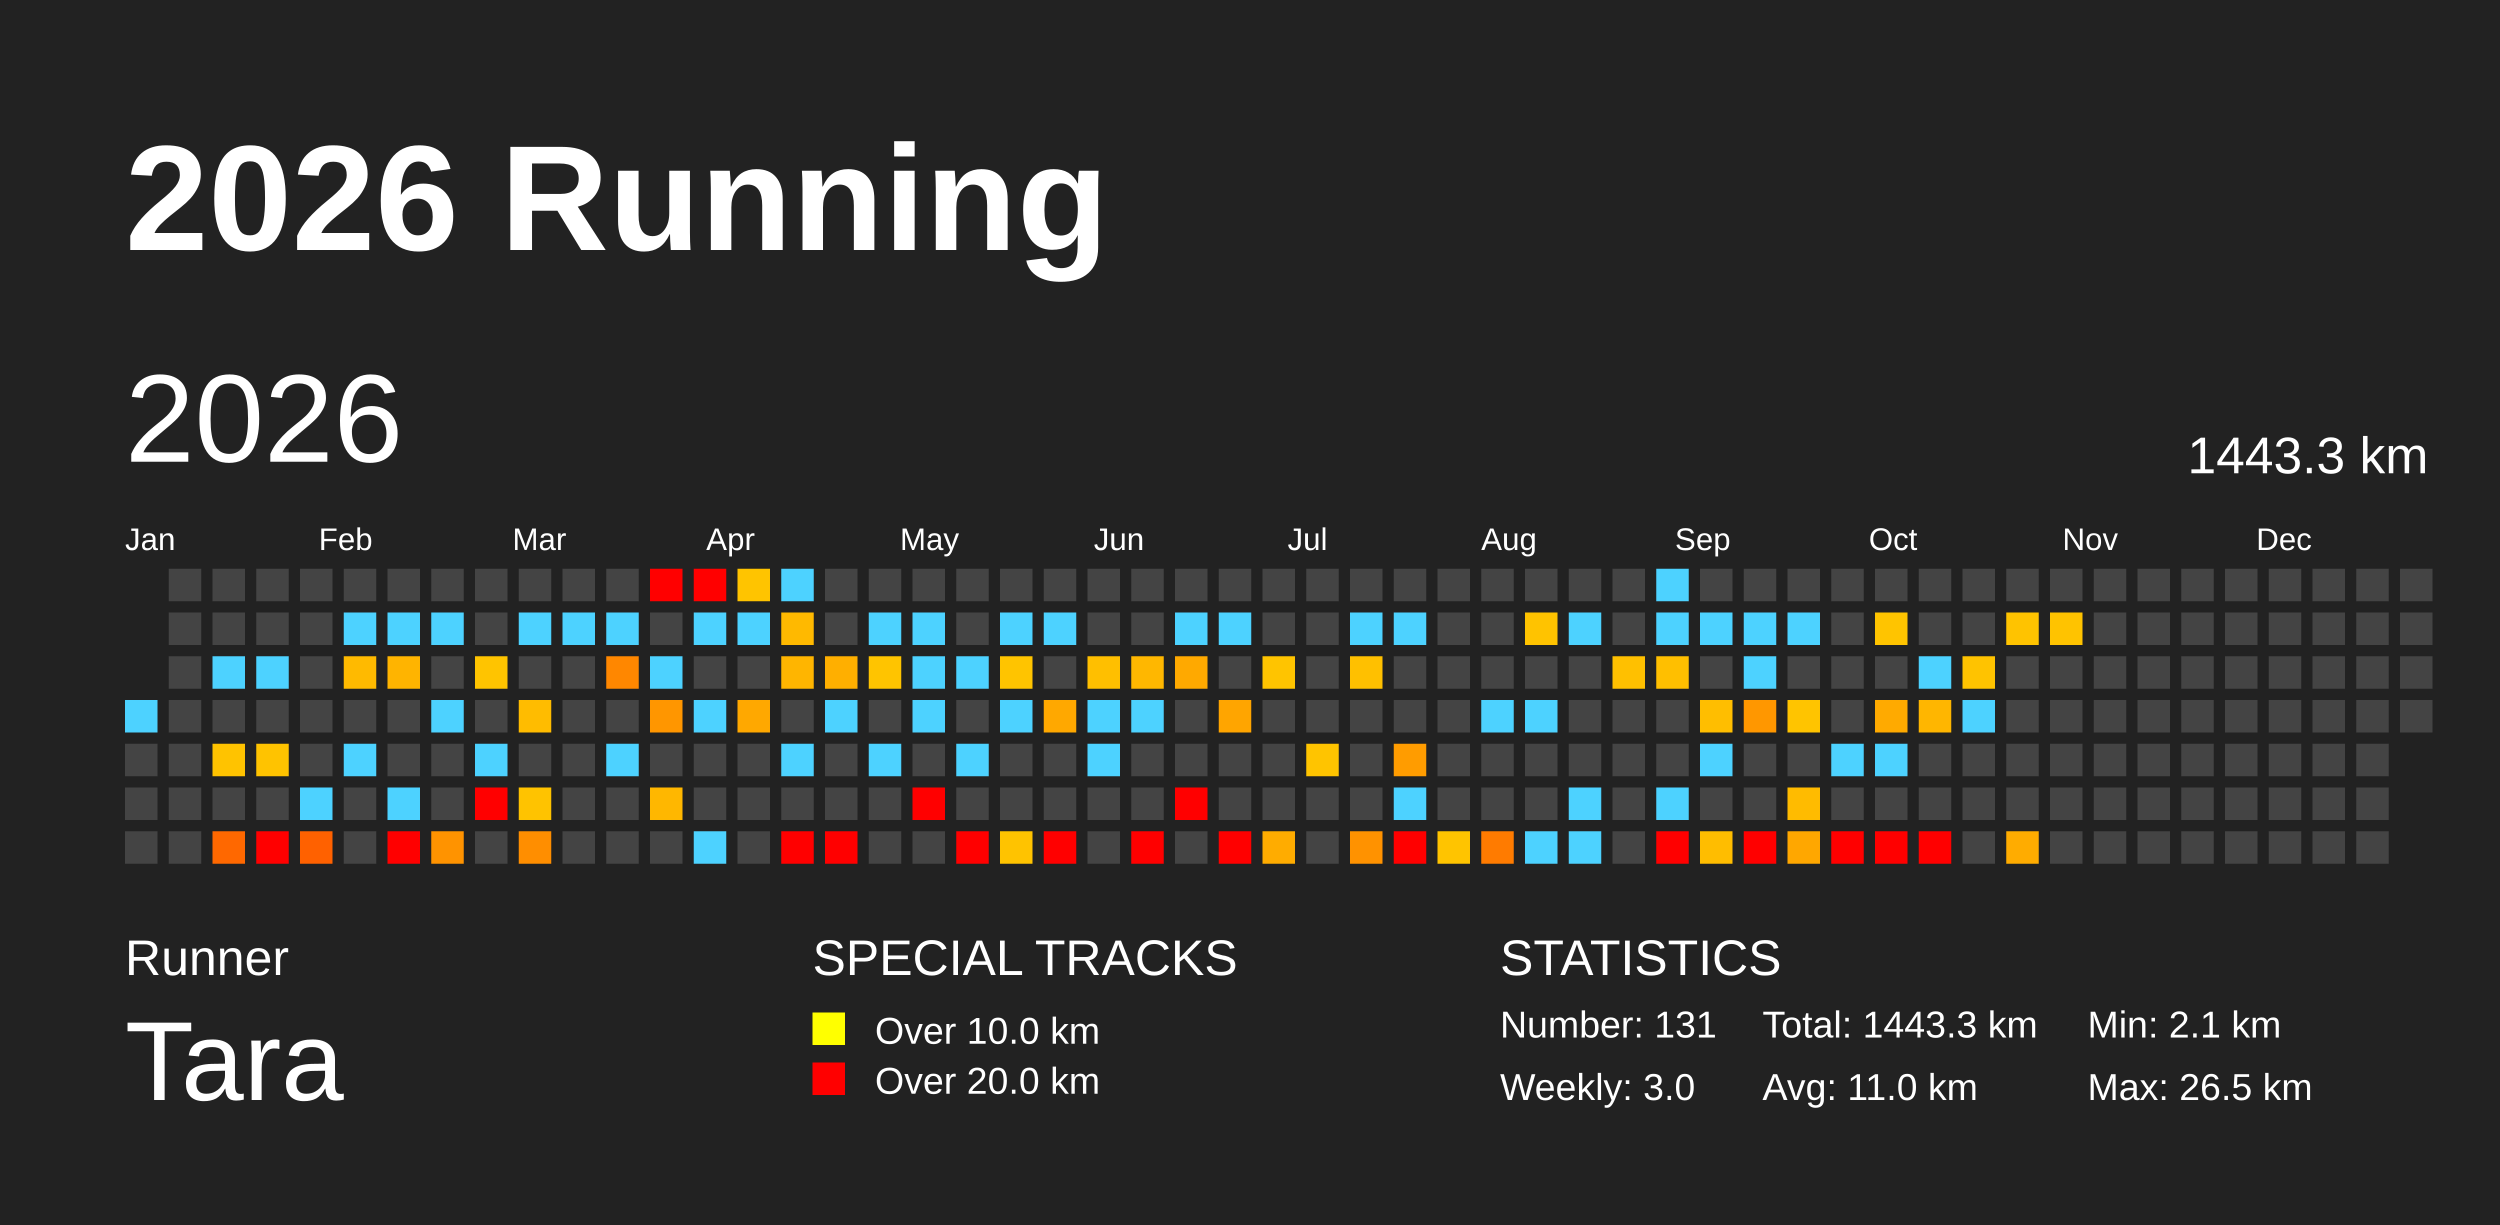
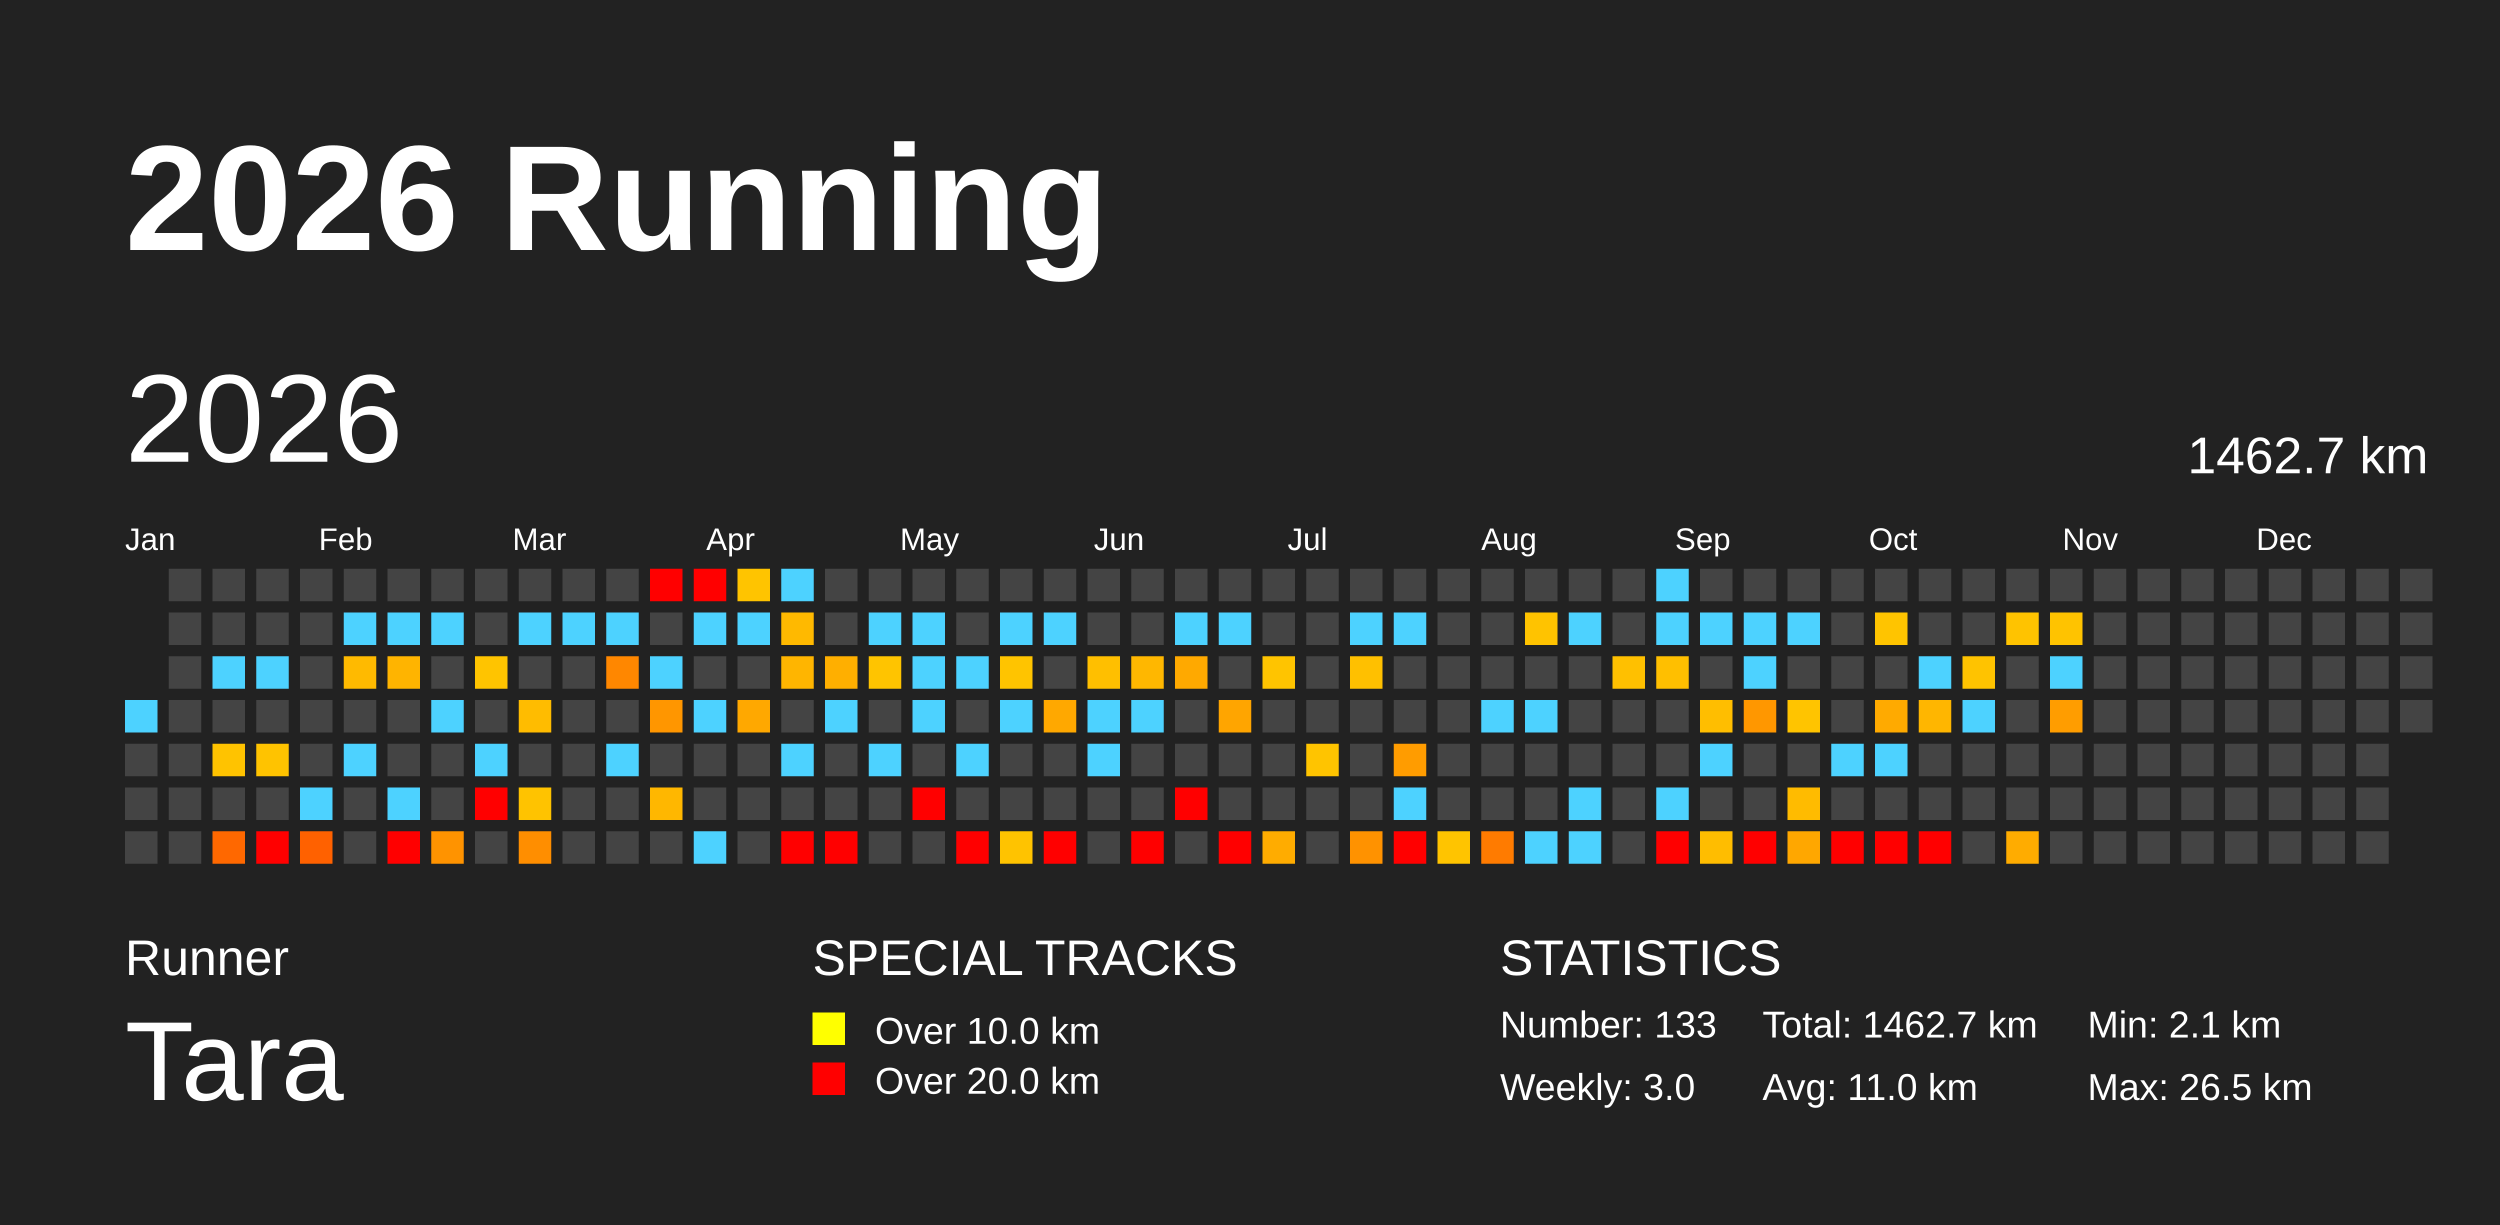
<svg xmlns="http://www.w3.org/2000/svg" baseProfile="full" height="98mm" version="1.1" viewBox="0,0,200,98" width="200mm">
  <defs>
    <pattern height="2" id="indoor-stripe" patternUnits="userSpaceOnUse" width="2">
      <line stroke="white" stroke-opacity="0.45" stroke-width="0.5" x1="0" x2="2" y1="2" y2="0" />
    </pattern>
  </defs>
  <rect fill="#222222" height="98" width="200" x="0" y="0" />
  <text fill="#FFFFFF" style="font-size:12px; font-family:Arial; font-weight:bold;" x="10" y="20">2026 Running</text>
  <text fill="#FFFFFF" style="font-size:4px; font-family:Arial" x="10" y="78">Runner</text>
  <text fill="#FFFFFF" style="font-size:9px; font-family:Arial" x="10" y="88">Tara</text>
  <text fill="#FFFFFF" style="font-size:4px; font-family:Arial" x="65" y="78">SPECIAL TRACKS</text>
  <rect fill="yellow" height="2.6" width="2.6" x="65" y="81" />
  <text fill="#FFFFFF" style="font-size:3px; font-family:Arial" x="70" y="83.5">Over 10.0 km</text>
  <rect fill="red" height="2.6" width="2.6" x="65" y="85" />
  <text fill="#FFFFFF" style="font-size:3px; font-family:Arial" x="70" y="87.5">Over 20.0 km</text>
  <text fill="#FFFFFF" style="font-size:4px; font-family:Arial" x="120" y="78">STATISTICS</text>
-   <text fill="#FFFFFF" style="font-size:3px; font-family:Arial" x="120" y="83">Number: 131</text>
+   <text fill="#FFFFFF" style="font-size:3px; font-family:Arial" x="120" y="83">Number: 133</text>
  <text fill="#FFFFFF" style="font-size:3px; font-family:Arial" x="120" y="88">Weekly: 3.0</text>
-   <text fill="#FFFFFF" style="font-size:3px; font-family:Arial" x="141" y="83">Total: 1443.3 km</text>
+   <text fill="#FFFFFF" style="font-size:3px; font-family:Arial" x="141" y="83">Total: 1462.7 km</text>
  <text fill="#FFFFFF" style="font-size:3px; font-family:Arial" x="141" y="88">Avg: 11.0 km</text>
  <text fill="#FFFFFF" style="font-size:3px; font-family:Arial" x="167" y="83">Min: 2.1 km</text>
  <text fill="#FFFFFF" style="font-size:3px; font-family:Arial" x="167" y="88">Max: 26.5 km</text>
  <text dominant-baseline="hanging" fill="#FFFFFF" style="font-size:10.0px; font-family:Arial;" x="10" y="30">2026</text>
-   <text dominant-baseline="hanging" fill="#FFFFFF" style="font-size:4.125px; font-family:Arial;" x="175" y="35">1443.3 km</text>
+   <text dominant-baseline="hanging" fill="#FFFFFF" style="font-size:4.125px; font-family:Arial;" x="175" y="35">1462.7 km</text>
  <text fill="#FFFFFF" style="font-size:2.5px; font-family:Arial" x="10.0" y="44">Jan</text>
  <text fill="#FFFFFF" style="font-size:2.5px; font-family:Arial" x="25.5" y="44">Feb</text>
  <text fill="#FFFFFF" style="font-size:2.5px; font-family:Arial" x="41.0" y="44">Mar</text>
  <text fill="#FFFFFF" style="font-size:2.5px; font-family:Arial" x="56.5" y="44">Apr</text>
  <text fill="#FFFFFF" style="font-size:2.5px; font-family:Arial" x="72.0" y="44">May</text>
  <text fill="#FFFFFF" style="font-size:2.5px; font-family:Arial" x="87.5" y="44">Jun</text>
  <text fill="#FFFFFF" style="font-size:2.5px; font-family:Arial" x="103.0" y="44">Jul</text>
  <text fill="#FFFFFF" style="font-size:2.5px; font-family:Arial" x="118.5" y="44">Aug</text>
  <text fill="#FFFFFF" style="font-size:2.5px; font-family:Arial" x="134.0" y="44">Sep</text>
  <text fill="#FFFFFF" style="font-size:2.5px; font-family:Arial" x="149.5" y="44">Oct</text>
  <text fill="#FFFFFF" style="font-size:2.5px; font-family:Arial" x="165.0" y="44">Nov</text>
  <text fill="#FFFFFF" style="font-size:2.5px; font-family:Arial" x="180.5" y="44">Dec</text>
  <rect fill="#4dd2ff" height="2.6" width="2.6" x="10.0" y="56.0" />
  <rect fill="#444444" height="2.6" width="2.6" x="10.0" y="59.5" />
  <rect fill="#444444" height="2.6" width="2.6" x="10.0" y="63.0" />
  <rect fill="#444444" height="2.6" width="2.6" x="10.0" y="66.5" />
  <rect fill="#444444" height="2.6" width="2.6" x="13.5" y="45.5" />
  <rect fill="#444444" height="2.6" width="2.6" x="13.5" y="49.0" />
  <rect fill="#444444" height="2.6" width="2.6" x="13.5" y="52.5" />
  <rect fill="#444444" height="2.6" width="2.6" x="13.5" y="56.0" />
  <rect fill="#444444" height="2.6" width="2.6" x="13.5" y="59.5" />
  <rect fill="#444444" height="2.6" width="2.6" x="13.5" y="63.0" />
  <rect fill="#444444" height="2.6" width="2.6" x="13.5" y="66.5" />
  <rect fill="#444444" height="2.6" width="2.6" x="17.0" y="45.5" />
  <rect fill="#444444" height="2.6" width="2.6" x="17.0" y="49.0" />
  <rect fill="#4dd2ff" height="2.6" width="2.6" x="17.0" y="52.5" />
  <rect fill="#444444" height="2.6" width="2.6" x="17.0" y="56.0" />
  <rect fill="#ffc300" height="2.6" width="2.6" x="17.0" y="59.5" />
  <rect fill="#444444" height="2.6" width="2.6" x="17.0" y="63.0" />
  <rect fill="#ff6800" height="2.6" width="2.6" x="17.0" y="66.5" />
  <rect fill="#444444" height="2.6" width="2.6" x="20.5" y="45.5" />
  <rect fill="#444444" height="2.6" width="2.6" x="20.5" y="49.0" />
  <rect fill="#4dd2ff" height="2.6" width="2.6" x="20.5" y="52.5" />
  <rect fill="#444444" height="2.6" width="2.6" x="20.5" y="56.0" />
  <rect fill="#ffc300" height="2.6" width="2.6" x="20.5" y="59.5" />
  <rect fill="#444444" height="2.6" width="2.6" x="20.5" y="63.0" />
  <rect fill="red" height="2.6" width="2.6" x="20.5" y="66.5" />
  <rect fill="#444444" height="2.6" width="2.6" x="24.0" y="45.5" />
  <rect fill="#444444" height="2.6" width="2.6" x="24.0" y="49.0" />
  <rect fill="#444444" height="2.6" width="2.6" x="24.0" y="52.5" />
  <rect fill="#444444" height="2.6" width="2.6" x="24.0" y="56.0" />
  <rect fill="#444444" height="2.6" width="2.6" x="24.0" y="59.5" />
  <rect fill="#4dd2ff" height="2.6" width="2.6" x="24.0" y="63.0" />
  <rect fill="#ff6100" height="2.6" width="2.6" x="24.0" y="66.5" />
  <rect fill="#444444" height="2.6" width="2.6" x="27.5" y="45.5" />
  <rect fill="#4dd2ff" height="2.6" width="2.6" x="27.5" y="49.0" />
  <rect fill="#ffba00" height="2.6" width="2.6" x="27.5" y="52.5" />
  <rect fill="#444444" height="2.6" width="2.6" x="27.5" y="56.0" />
  <rect fill="#4dd2ff" height="2.6" width="2.6" x="27.5" y="59.5" />
  <rect fill="#444444" height="2.6" width="2.6" x="27.5" y="63.0" />
  <rect fill="#444444" height="2.6" width="2.6" x="27.5" y="66.5" />
  <rect fill="#444444" height="2.6" width="2.6" x="31.0" y="45.5" />
  <rect fill="#4dd2ff" height="2.6" width="2.6" x="31.0" y="49.0" />
  <rect fill="#ffb400" height="2.6" width="2.6" x="31.0" y="52.5" />
  <rect fill="#444444" height="2.6" width="2.6" x="31.0" y="56.0" />
  <rect fill="#444444" height="2.6" width="2.6" x="31.0" y="59.5" />
  <rect fill="#4dd2ff" height="2.6" width="2.6" x="31.0" y="63.0" />
  <rect fill="red" height="2.6" width="2.6" x="31.0" y="66.5" />
  <rect fill="#444444" height="2.6" width="2.6" x="34.5" y="45.5" />
  <rect fill="#4dd2ff" height="2.6" width="2.6" x="34.5" y="49.0" />
  <rect fill="#444444" height="2.6" width="2.6" x="34.5" y="52.5" />
  <rect fill="#4dd2ff" height="2.6" width="2.6" x="34.5" y="56.0" />
  <rect fill="#444444" height="2.6" width="2.6" x="34.5" y="59.5" />
  <rect fill="#444444" height="2.6" width="2.6" x="34.5" y="63.0" />
  <rect fill="#ff9300" height="2.6" width="2.6" x="34.5" y="66.5" />
  <rect fill="#444444" height="2.6" width="2.6" x="38.0" y="45.5" />
  <rect fill="#444444" height="2.6" width="2.6" x="38.0" y="49.0" />
  <rect fill="#ffc400" height="2.6" width="2.6" x="38.0" y="52.5" />
  <rect fill="#444444" height="2.6" width="2.6" x="38.0" y="56.0" />
  <rect fill="#4dd2ff" height="2.6" width="2.6" x="38.0" y="59.5" />
  <rect fill="red" height="2.6" width="2.6" x="38.0" y="63.0" />
  <rect fill="#444444" height="2.6" width="2.6" x="38.0" y="66.5" />
  <rect fill="#444444" height="2.6" width="2.6" x="41.5" y="45.5" />
  <rect fill="#4dd2ff" height="2.6" width="2.6" x="41.5" y="49.0" />
  <rect fill="#444444" height="2.6" width="2.6" x="41.5" y="52.5" />
  <rect fill="#ffbc00" height="2.6" width="2.6" x="41.5" y="56.0" />
  <rect fill="#444444" height="2.6" width="2.6" x="41.5" y="59.5" />
  <rect fill="#ffc300" height="2.6" width="2.6" x="41.5" y="63.0" />
  <rect fill="#ff8e00" height="2.6" width="2.6" x="41.5" y="66.5" />
  <rect fill="#444444" height="2.6" width="2.6" x="45.0" y="45.5" />
  <rect fill="#4dd2ff" height="2.6" width="2.6" x="45.0" y="49.0" />
  <rect fill="#444444" height="2.6" width="2.6" x="45.0" y="52.5" />
  <rect fill="#444444" height="2.6" width="2.6" x="45.0" y="56.0" />
  <rect fill="#444444" height="2.6" width="2.6" x="45.0" y="59.5" />
  <rect fill="#444444" height="2.6" width="2.6" x="45.0" y="63.0" />
  <rect fill="#444444" height="2.6" width="2.6" x="45.0" y="66.5" />
  <rect fill="#444444" height="2.6" width="2.6" x="48.5" y="45.5" />
  <rect fill="#4dd2ff" height="2.6" width="2.6" x="48.5" y="49.0" />
  <rect fill="#ff8700" height="2.6" width="2.6" x="48.5" y="52.5" />
  <rect fill="#444444" height="2.6" width="2.6" x="48.5" y="56.0" />
  <rect fill="#4dd2ff" height="2.6" width="2.6" x="48.5" y="59.5" />
  <rect fill="#444444" height="2.6" width="2.6" x="48.5" y="63.0" />
  <rect fill="#444444" height="2.6" width="2.6" x="48.5" y="66.5" />
  <rect fill="red" height="2.6" width="2.6" x="52.0" y="45.5" />
  <rect fill="#444444" height="2.6" width="2.6" x="52.0" y="49.0" />
  <rect fill="#4dd2ff" height="2.6" width="2.6" x="52.0" y="52.5" />
  <rect fill="#ff9600" height="2.6" width="2.6" x="52.0" y="56.0" />
  <rect fill="#444444" height="2.6" width="2.6" x="52.0" y="59.5" />
  <rect fill="#ffb700" height="2.6" width="2.6" x="52.0" y="63.0" />
  <rect fill="#444444" height="2.6" width="2.6" x="52.0" y="66.5" />
  <rect fill="red" height="2.6" width="2.6" x="55.5" y="45.5" />
  <rect fill="#4dd2ff" height="2.6" width="2.6" x="55.5" y="49.0" />
  <rect fill="#444444" height="2.6" width="2.6" x="55.5" y="52.5" />
  <rect fill="#4dd2ff" height="2.6" width="2.6" x="55.5" y="56.0" />
  <rect fill="#444444" height="2.6" width="2.6" x="55.5" y="59.5" />
  <rect fill="#444444" height="2.6" width="2.6" x="55.5" y="63.0" />
  <rect fill="#4dd2ff" height="2.6" width="2.6" x="55.5" y="66.5" />
  <rect fill="#ffc400" height="2.6" width="2.6" x="59.0" y="45.5" />
  <rect fill="#4dd2ff" height="2.6" width="2.6" x="59.0" y="49.0" />
  <rect fill="#444444" height="2.6" width="2.6" x="59.0" y="52.5" />
  <rect fill="#ffa800" height="2.6" width="2.6" x="59.0" y="56.0" />
  <rect fill="#444444" height="2.6" width="2.6" x="59.0" y="59.5" />
  <rect fill="#444444" height="2.6" width="2.6" x="59.0" y="63.0" />
  <rect fill="#444444" height="2.6" width="2.6" x="59.0" y="66.5" />
  <rect fill="#4dd2ff" height="2.6" width="2.6" x="62.5" y="45.5" />
  <rect fill="#ffb900" height="2.6" width="2.6" x="62.5" y="49.0" />
  <rect fill="#ffb500" height="2.6" width="2.6" x="62.5" y="52.5" />
  <rect fill="#444444" height="2.6" width="2.6" x="62.5" y="56.0" />
  <rect fill="#4dd2ff" height="2.6" width="2.6" x="62.5" y="59.5" />
  <rect fill="#444444" height="2.6" width="2.6" x="62.5" y="63.0" />
  <rect fill="red" height="2.6" width="2.6" x="62.5" y="66.5" />
  <rect fill="#444444" height="2.6" width="2.6" x="66.0" y="45.5" />
  <rect fill="#444444" height="2.6" width="2.6" x="66.0" y="49.0" />
  <rect fill="#ffaf00" height="2.6" width="2.6" x="66.0" y="52.5" />
  <rect fill="#4dd2ff" height="2.6" width="2.6" x="66.0" y="56.0" />
  <rect fill="#444444" height="2.6" width="2.6" x="66.0" y="59.5" />
  <rect fill="#444444" height="2.6" width="2.6" x="66.0" y="63.0" />
  <rect fill="red" height="2.6" width="2.6" x="66.0" y="66.5" />
  <rect fill="#444444" height="2.6" width="2.6" x="69.5" y="45.5" />
  <rect fill="#4dd2ff" height="2.6" width="2.6" x="69.5" y="49.0" />
  <rect fill="#ffc400" height="2.6" width="2.6" x="69.5" y="52.5" />
  <rect fill="#444444" height="2.6" width="2.6" x="69.5" y="56.0" />
  <rect fill="#4dd2ff" height="2.6" width="2.6" x="69.5" y="59.5" />
  <rect fill="#444444" height="2.6" width="2.6" x="69.5" y="63.0" />
  <rect fill="#444444" height="2.6" width="2.6" x="69.5" y="66.5" />
  <rect fill="#444444" height="2.6" width="2.6" x="73.0" y="45.5" />
  <rect fill="#4dd2ff" height="2.6" width="2.6" x="73.0" y="49.0" />
  <rect fill="#4dd2ff" height="2.6" width="2.6" x="73.0" y="52.5" />
  <rect fill="#4dd2ff" height="2.6" width="2.6" x="73.0" y="56.0" />
  <rect fill="#444444" height="2.6" width="2.6" x="73.0" y="59.5" />
  <rect fill="red" height="2.6" width="2.6" x="73.0" y="63.0" />
  <rect fill="#444444" height="2.6" width="2.6" x="73.0" y="66.5" />
  <rect fill="#444444" height="2.6" width="2.6" x="76.5" y="45.5" />
  <rect fill="#444444" height="2.6" width="2.6" x="76.5" y="49.0" />
  <rect fill="#4dd2ff" height="2.6" width="2.6" x="76.5" y="52.5" />
  <rect fill="#444444" height="2.6" width="2.6" x="76.5" y="56.0" />
  <rect fill="#4dd2ff" height="2.6" width="2.6" x="76.5" y="59.5" />
  <rect fill="#444444" height="2.6" width="2.6" x="76.5" y="63.0" />
  <rect fill="red" height="2.6" width="2.6" x="76.5" y="66.5" />
  <rect fill="#444444" height="2.6" width="2.6" x="80.0" y="45.5" />
  <rect fill="#4dd2ff" height="2.6" width="2.6" x="80.0" y="49.0" />
  <rect fill="#ffc400" height="2.6" width="2.6" x="80.0" y="52.5" />
  <rect fill="#4dd2ff" height="2.6" width="2.6" x="80.0" y="56.0" />
  <rect fill="#444444" height="2.6" width="2.6" x="80.0" y="59.5" />
  <rect fill="#444444" height="2.6" width="2.6" x="80.0" y="63.0" />
  <rect fill="#ffc300" height="2.6" width="2.6" x="80.0" y="66.5" />
  <rect fill="#444444" height="2.6" width="2.6" x="83.5" y="45.5" />
  <rect fill="#4dd2ff" height="2.6" width="2.6" x="83.5" y="49.0" />
  <rect fill="#444444" height="2.6" width="2.6" x="83.5" y="52.5" />
  <rect fill="#ffa800" height="2.6" width="2.6" x="83.5" y="56.0" />
  <rect fill="#444444" height="2.6" width="2.6" x="83.5" y="59.5" />
  <rect fill="#444444" height="2.6" width="2.6" x="83.5" y="63.0" />
  <rect fill="red" height="2.6" width="2.6" x="83.5" y="66.5" />
  <rect fill="#444444" height="2.6" width="2.6" x="87.0" y="45.5" />
  <rect fill="#444444" height="2.6" width="2.6" x="87.0" y="49.0" />
  <rect fill="#ffbf00" height="2.6" width="2.6" x="87.0" y="52.5" />
  <rect fill="#4dd2ff" height="2.6" width="2.6" x="87.0" y="56.0" />
  <rect fill="#4dd2ff" height="2.6" width="2.6" x="87.0" y="59.5" />
  <rect fill="#444444" height="2.6" width="2.6" x="87.0" y="63.0" />
  <rect fill="#444444" height="2.6" width="2.6" x="87.0" y="66.5" />
  <rect fill="#444444" height="2.6" width="2.6" x="90.5" y="45.5" />
  <rect fill="#444444" height="2.6" width="2.6" x="90.5" y="49.0" />
  <rect fill="#ffb700" height="2.6" width="2.6" x="90.5" y="52.5" />
  <rect fill="#4dd2ff" height="2.6" width="2.6" x="90.5" y="56.0" />
  <rect fill="#444444" height="2.6" width="2.6" x="90.5" y="59.5" />
  <rect fill="#444444" height="2.6" width="2.6" x="90.5" y="63.0" />
  <rect fill="red" height="2.6" width="2.6" x="90.5" y="66.5" />
  <rect fill="#444444" height="2.6" width="2.6" x="94.0" y="45.5" />
  <rect fill="#4dd2ff" height="2.6" width="2.6" x="94.0" y="49.0" />
  <rect fill="#ffa900" height="2.6" width="2.6" x="94.0" y="52.5" />
  <rect fill="#444444" height="2.6" width="2.6" x="94.0" y="56.0" />
  <rect fill="#444444" height="2.6" width="2.6" x="94.0" y="59.5" />
  <rect fill="red" height="2.6" width="2.6" x="94.0" y="63.0" />
  <rect fill="#444444" height="2.6" width="2.6" x="94.0" y="66.5" />
  <rect fill="#444444" height="2.6" width="2.6" x="97.5" y="45.5" />
  <rect fill="#4dd2ff" height="2.6" width="2.6" x="97.5" y="49.0" />
  <rect fill="#444444" height="2.6" width="2.6" x="97.5" y="52.5" />
  <rect fill="#ffa500" height="2.6" width="2.6" x="97.5" y="56.0" />
  <rect fill="#444444" height="2.6" width="2.6" x="97.5" y="59.5" />
  <rect fill="#444444" height="2.6" width="2.6" x="97.5" y="63.0" />
  <rect fill="red" height="2.6" width="2.6" x="97.5" y="66.5" />
  <rect fill="#444444" height="2.6" width="2.6" x="101.0" y="45.5" />
  <rect fill="#444444" height="2.6" width="2.6" x="101.0" y="49.0" />
  <rect fill="#ffc400" height="2.6" width="2.6" x="101.0" y="52.5" />
  <rect fill="#444444" height="2.6" width="2.6" x="101.0" y="56.0" />
  <rect fill="#444444" height="2.6" width="2.6" x="101.0" y="59.5" />
  <rect fill="#444444" height="2.6" width="2.6" x="101.0" y="63.0" />
  <rect fill="#ffac00" height="2.6" width="2.6" x="101.0" y="66.5" />
  <rect fill="#444444" height="2.6" width="2.6" x="104.5" y="45.5" />
  <rect fill="#444444" height="2.6" width="2.6" x="104.5" y="49.0" />
  <rect fill="#444444" height="2.6" width="2.6" x="104.5" y="52.5" />
  <rect fill="#444444" height="2.6" width="2.6" x="104.5" y="56.0" />
  <rect fill="#ffc400" height="2.6" width="2.6" x="104.5" y="59.5" />
  <rect fill="#444444" height="2.6" width="2.6" x="104.5" y="63.0" />
  <rect fill="#444444" height="2.6" width="2.6" x="104.5" y="66.5" />
  <rect fill="#444444" height="2.6" width="2.6" x="108.0" y="45.5" />
  <rect fill="#4dd2ff" height="2.6" width="2.6" x="108.0" y="49.0" />
  <rect fill="#ffc000" height="2.6" width="2.6" x="108.0" y="52.5" />
  <rect fill="#444444" height="2.6" width="2.6" x="108.0" y="56.0" />
  <rect fill="#444444" height="2.6" width="2.6" x="108.0" y="59.5" />
  <rect fill="#444444" height="2.6" width="2.6" x="108.0" y="63.0" />
  <rect fill="#ff9200" height="2.6" width="2.6" x="108.0" y="66.5" />
  <rect fill="#444444" height="2.6" width="2.6" x="111.5" y="45.5" />
  <rect fill="#4dd2ff" height="2.6" width="2.6" x="111.5" y="49.0" />
  <rect fill="#444444" height="2.6" width="2.6" x="111.5" y="52.5" />
  <rect fill="#444444" height="2.6" width="2.6" x="111.5" y="56.0" />
  <rect fill="#ff9c00" height="2.6" width="2.6" x="111.5" y="59.5" />
  <rect fill="#4dd2ff" height="2.6" width="2.6" x="111.5" y="63.0" />
  <rect fill="red" height="2.6" width="2.6" x="111.5" y="66.5" />
  <rect fill="#444444" height="2.6" width="2.6" x="115.0" y="45.5" />
  <rect fill="#444444" height="2.6" width="2.6" x="115.0" y="49.0" />
  <rect fill="#444444" height="2.6" width="2.6" x="115.0" y="52.5" />
  <rect fill="#444444" height="2.6" width="2.6" x="115.0" y="56.0" />
  <rect fill="#444444" height="2.6" width="2.6" x="115.0" y="59.5" />
  <rect fill="#444444" height="2.6" width="2.6" x="115.0" y="63.0" />
  <rect fill="#ffc400" height="2.6" width="2.6" x="115.0" y="66.5" />
  <rect fill="#444444" height="2.6" width="2.6" x="118.5" y="45.5" />
  <rect fill="#444444" height="2.6" width="2.6" x="118.5" y="49.0" />
  <rect fill="#444444" height="2.6" width="2.6" x="118.5" y="52.5" />
  <rect fill="#4dd2ff" height="2.6" width="2.6" x="118.5" y="56.0" />
  <rect fill="#444444" height="2.6" width="2.6" x="118.5" y="59.5" />
  <rect fill="#444444" height="2.6" width="2.6" x="118.5" y="63.0" />
  <rect fill="#ff7b00" height="2.6" width="2.6" x="118.5" y="66.5" />
  <rect fill="#444444" height="2.6" width="2.6" x="122.0" y="45.5" />
  <rect fill="#ffc300" height="2.6" width="2.6" x="122.0" y="49.0" />
  <rect fill="#444444" height="2.6" width="2.6" x="122.0" y="52.5" />
  <rect fill="#4dd2ff" height="2.6" width="2.6" x="122.0" y="56.0" />
  <rect fill="#444444" height="2.6" width="2.6" x="122.0" y="59.5" />
  <rect fill="#444444" height="2.6" width="2.6" x="122.0" y="63.0" />
  <rect fill="#4dd2ff" height="2.6" width="2.6" x="122.0" y="66.5" />
  <rect fill="#444444" height="2.6" width="2.6" x="125.5" y="45.5" />
  <rect fill="#4dd2ff" height="2.6" width="2.6" x="125.5" y="49.0" />
  <rect fill="#444444" height="2.6" width="2.6" x="125.5" y="52.5" />
  <rect fill="#444444" height="2.6" width="2.6" x="125.5" y="56.0" />
  <rect fill="#444444" height="2.6" width="2.6" x="125.5" y="59.5" />
  <rect fill="#4dd2ff" height="2.6" width="2.6" x="125.5" y="63.0" />
  <rect fill="#4dd2ff" height="2.6" width="2.6" x="125.5" y="66.5" />
  <rect fill="#444444" height="2.6" width="2.6" x="129.0" y="45.5" />
  <rect fill="#444444" height="2.6" width="2.6" x="129.0" y="49.0" />
  <rect fill="#ffc000" height="2.6" width="2.6" x="129.0" y="52.5" />
  <rect fill="#444444" height="2.6" width="2.6" x="129.0" y="56.0" />
  <rect fill="#444444" height="2.6" width="2.6" x="129.0" y="59.5" />
  <rect fill="#444444" height="2.6" width="2.6" x="129.0" y="63.0" />
  <rect fill="#444444" height="2.6" width="2.6" x="129.0" y="66.5" />
  <rect fill="#4dd2ff" height="2.6" width="2.6" x="132.5" y="45.5" />
  <rect fill="#4dd2ff" height="2.6" width="2.6" x="132.5" y="49.0" />
  <rect fill="#ffbf00" height="2.6" width="2.6" x="132.5" y="52.5" />
  <rect fill="#444444" height="2.6" width="2.6" x="132.5" y="56.0" />
  <rect fill="#444444" height="2.6" width="2.6" x="132.5" y="59.5" />
  <rect fill="#4dd2ff" height="2.6" width="2.6" x="132.5" y="63.0" />
  <rect fill="red" height="2.6" width="2.6" x="132.5" y="66.5" />
  <rect fill="#444444" height="2.6" width="2.6" x="136.0" y="45.5" />
  <rect fill="#4dd2ff" height="2.6" width="2.6" x="136.0" y="49.0" />
  <rect fill="#444444" height="2.6" width="2.6" x="136.0" y="52.5" />
  <rect fill="#ffbe00" height="2.6" width="2.6" x="136.0" y="56.0" />
  <rect fill="#4dd2ff" height="2.6" width="2.6" x="136.0" y="59.5" />
  <rect fill="#444444" height="2.6" width="2.6" x="136.0" y="63.0" />
  <rect fill="#ffbd00" height="2.6" width="2.6" x="136.0" y="66.5" />
  <rect fill="#444444" height="2.6" width="2.6" x="139.5" y="45.5" />
  <rect fill="#4dd2ff" height="2.6" width="2.6" x="139.5" y="49.0" />
  <rect fill="#4dd2ff" height="2.6" width="2.6" x="139.5" y="52.5" />
  <rect fill="#ff9700" height="2.6" width="2.6" x="139.5" y="56.0" />
  <rect fill="#444444" height="2.6" width="2.6" x="139.5" y="59.5" />
  <rect fill="#444444" height="2.6" width="2.6" x="139.5" y="63.0" />
  <rect fill="red" height="2.6" width="2.6" x="139.5" y="66.5" />
  <rect fill="#444444" height="2.6" width="2.6" x="143.0" y="45.5" />
  <rect fill="#4dd2ff" height="2.6" width="2.6" x="143.0" y="49.0" />
  <rect fill="#444444" height="2.6" width="2.6" x="143.0" y="52.5" />
  <rect fill="#ffc400" height="2.6" width="2.6" x="143.0" y="56.0" />
  <rect fill="#444444" height="2.6" width="2.6" x="143.0" y="59.5" />
  <rect fill="#ffbb00" height="2.6" width="2.6" x="143.0" y="63.0" />
  <rect fill="#ffa700" height="2.6" width="2.6" x="143.0" y="66.5" />
  <rect fill="#444444" height="2.6" width="2.6" x="146.5" y="45.5" />
  <rect fill="#444444" height="2.6" width="2.6" x="146.5" y="49.0" />
  <rect fill="#444444" height="2.6" width="2.6" x="146.5" y="52.5" />
  <rect fill="#444444" height="2.6" width="2.6" x="146.5" y="56.0" />
  <rect fill="#4dd2ff" height="2.6" width="2.6" x="146.5" y="59.5" />
  <rect fill="#444444" height="2.6" width="2.6" x="146.5" y="63.0" />
  <rect fill="red" height="2.6" width="2.6" x="146.5" y="66.5" />
  <rect fill="#444444" height="2.6" width="2.6" x="150.0" y="45.5" />
  <rect fill="#ffc400" height="2.6" width="2.6" x="150.0" y="49.0" />
  <rect fill="#444444" height="2.6" width="2.6" x="150.0" y="52.5" />
  <rect fill="#ffaa00" height="2.6" width="2.6" x="150.0" y="56.0" />
  <rect fill="#4dd2ff" height="2.6" width="2.6" x="150.0" y="59.5" />
  <rect fill="#444444" height="2.6" width="2.6" x="150.0" y="63.0" />
  <rect fill="red" height="2.6" width="2.6" x="150.0" y="66.5" />
  <rect fill="#444444" height="2.6" width="2.6" x="153.5" y="45.5" />
  <rect fill="#444444" height="2.6" width="2.6" x="153.5" y="49.0" />
  <rect fill="#4dd2ff" height="2.6" width="2.6" x="153.5" y="52.5" />
  <rect fill="#ffb600" height="2.6" width="2.6" x="153.5" y="56.0" />
  <rect fill="#444444" height="2.6" width="2.6" x="153.5" y="59.5" />
  <rect fill="#444444" height="2.6" width="2.6" x="153.5" y="63.0" />
  <rect fill="red" height="2.6" width="2.6" x="153.5" y="66.5" />
  <rect fill="#444444" height="2.6" width="2.6" x="157.0" y="45.5" />
  <rect fill="#444444" height="2.6" width="2.6" x="157.0" y="49.0" />
  <rect fill="#ffc300" height="2.6" width="2.6" x="157.0" y="52.5" />
  <rect fill="#4dd2ff" height="2.6" width="2.6" x="157.0" y="56.0" />
  <rect fill="#444444" height="2.6" width="2.6" x="157.0" y="59.5" />
  <rect fill="#444444" height="2.6" width="2.6" x="157.0" y="63.0" />
  <rect fill="#444444" height="2.6" width="2.6" x="157.0" y="66.5" />
  <rect fill="#444444" height="2.6" width="2.6" x="160.5" y="45.5" />
  <rect fill="#ffc300" height="2.6" width="2.6" x="160.5" y="49.0" />
  <rect fill="#444444" height="2.6" width="2.6" x="160.5" y="52.5" />
  <rect fill="#444444" height="2.6" width="2.6" x="160.5" y="56.0" />
  <rect fill="#444444" height="2.6" width="2.6" x="160.5" y="59.5" />
  <rect fill="#444444" height="2.6" width="2.6" x="160.5" y="63.0" />
  <rect fill="#ffac00" height="2.6" width="2.6" x="160.5" y="66.5" />
  <rect fill="#444444" height="2.6" width="2.6" x="164.0" y="45.5" />
  <rect fill="#ffc300" height="2.6" width="2.6" x="164.0" y="49.0" />
-   <rect fill="#444444" height="2.6" width="2.6" x="164.0" y="52.5" />
-   <rect fill="#444444" height="2.6" width="2.6" x="164.0" y="56.0" />
+   <rect fill="#4dd2ff" height="2.6" width="2.6" x="164.0" y="52.5" />
+   <rect fill="#ff9d00" height="2.6" width="2.6" x="164.0" y="56.0" />
  <rect fill="#444444" height="2.6" width="2.6" x="164.0" y="59.5" />
  <rect fill="#444444" height="2.6" width="2.6" x="164.0" y="63.0" />
  <rect fill="#444444" height="2.6" width="2.6" x="164.0" y="66.5" />
  <rect fill="#444444" height="2.6" width="2.6" x="167.5" y="45.5" />
  <rect fill="#444444" height="2.6" width="2.6" x="167.5" y="49.0" />
  <rect fill="#444444" height="2.6" width="2.6" x="167.5" y="52.5" />
  <rect fill="#444444" height="2.6" width="2.6" x="167.5" y="56.0" />
  <rect fill="#444444" height="2.6" width="2.6" x="167.5" y="59.5" />
  <rect fill="#444444" height="2.6" width="2.6" x="167.5" y="63.0" />
  <rect fill="#444444" height="2.6" width="2.6" x="167.5" y="66.5" />
  <rect fill="#444444" height="2.6" width="2.6" x="171.0" y="45.5" />
  <rect fill="#444444" height="2.6" width="2.6" x="171.0" y="49.0" />
  <rect fill="#444444" height="2.6" width="2.6" x="171.0" y="52.5" />
  <rect fill="#444444" height="2.6" width="2.6" x="171.0" y="56.0" />
  <rect fill="#444444" height="2.6" width="2.6" x="171.0" y="59.5" />
  <rect fill="#444444" height="2.6" width="2.6" x="171.0" y="63.0" />
  <rect fill="#444444" height="2.6" width="2.6" x="171.0" y="66.5" />
  <rect fill="#444444" height="2.6" width="2.6" x="174.5" y="45.5" />
  <rect fill="#444444" height="2.6" width="2.6" x="174.5" y="49.0" />
  <rect fill="#444444" height="2.6" width="2.6" x="174.5" y="52.5" />
  <rect fill="#444444" height="2.6" width="2.6" x="174.5" y="56.0" />
  <rect fill="#444444" height="2.6" width="2.6" x="174.5" y="59.5" />
  <rect fill="#444444" height="2.6" width="2.6" x="174.5" y="63.0" />
  <rect fill="#444444" height="2.6" width="2.6" x="174.5" y="66.5" />
  <rect fill="#444444" height="2.6" width="2.6" x="178.0" y="45.5" />
  <rect fill="#444444" height="2.6" width="2.6" x="178.0" y="49.0" />
  <rect fill="#444444" height="2.6" width="2.6" x="178.0" y="52.5" />
  <rect fill="#444444" height="2.6" width="2.6" x="178.0" y="56.0" />
  <rect fill="#444444" height="2.6" width="2.6" x="178.0" y="59.5" />
  <rect fill="#444444" height="2.6" width="2.6" x="178.0" y="63.0" />
  <rect fill="#444444" height="2.6" width="2.6" x="178.0" y="66.5" />
  <rect fill="#444444" height="2.6" width="2.6" x="181.5" y="45.5" />
  <rect fill="#444444" height="2.6" width="2.6" x="181.5" y="49.0" />
  <rect fill="#444444" height="2.6" width="2.6" x="181.5" y="52.5" />
  <rect fill="#444444" height="2.6" width="2.6" x="181.5" y="56.0" />
  <rect fill="#444444" height="2.6" width="2.6" x="181.5" y="59.5" />
  <rect fill="#444444" height="2.6" width="2.6" x="181.5" y="63.0" />
  <rect fill="#444444" height="2.6" width="2.6" x="181.5" y="66.5" />
  <rect fill="#444444" height="2.6" width="2.6" x="185.0" y="45.5" />
  <rect fill="#444444" height="2.6" width="2.6" x="185.0" y="49.0" />
  <rect fill="#444444" height="2.6" width="2.6" x="185.0" y="52.5" />
  <rect fill="#444444" height="2.6" width="2.6" x="185.0" y="56.0" />
  <rect fill="#444444" height="2.6" width="2.6" x="185.0" y="59.5" />
  <rect fill="#444444" height="2.6" width="2.6" x="185.0" y="63.0" />
  <rect fill="#444444" height="2.6" width="2.6" x="185.0" y="66.5" />
  <rect fill="#444444" height="2.6" width="2.6" x="188.5" y="45.5" />
  <rect fill="#444444" height="2.6" width="2.6" x="188.5" y="49.0" />
  <rect fill="#444444" height="2.6" width="2.6" x="188.5" y="52.5" />
  <rect fill="#444444" height="2.6" width="2.6" x="188.5" y="56.0" />
  <rect fill="#444444" height="2.6" width="2.6" x="188.5" y="59.5" />
  <rect fill="#444444" height="2.6" width="2.6" x="188.5" y="63.0" />
  <rect fill="#444444" height="2.6" width="2.6" x="188.5" y="66.5" />
  <rect fill="#444444" height="2.6" width="2.6" x="192.0" y="45.5" />
  <rect fill="#444444" height="2.6" width="2.6" x="192.0" y="49.0" />
  <rect fill="#444444" height="2.6" width="2.6" x="192.0" y="52.5" />
  <rect fill="#444444" height="2.6" width="2.6" x="192.0" y="56.0" />
</svg>
